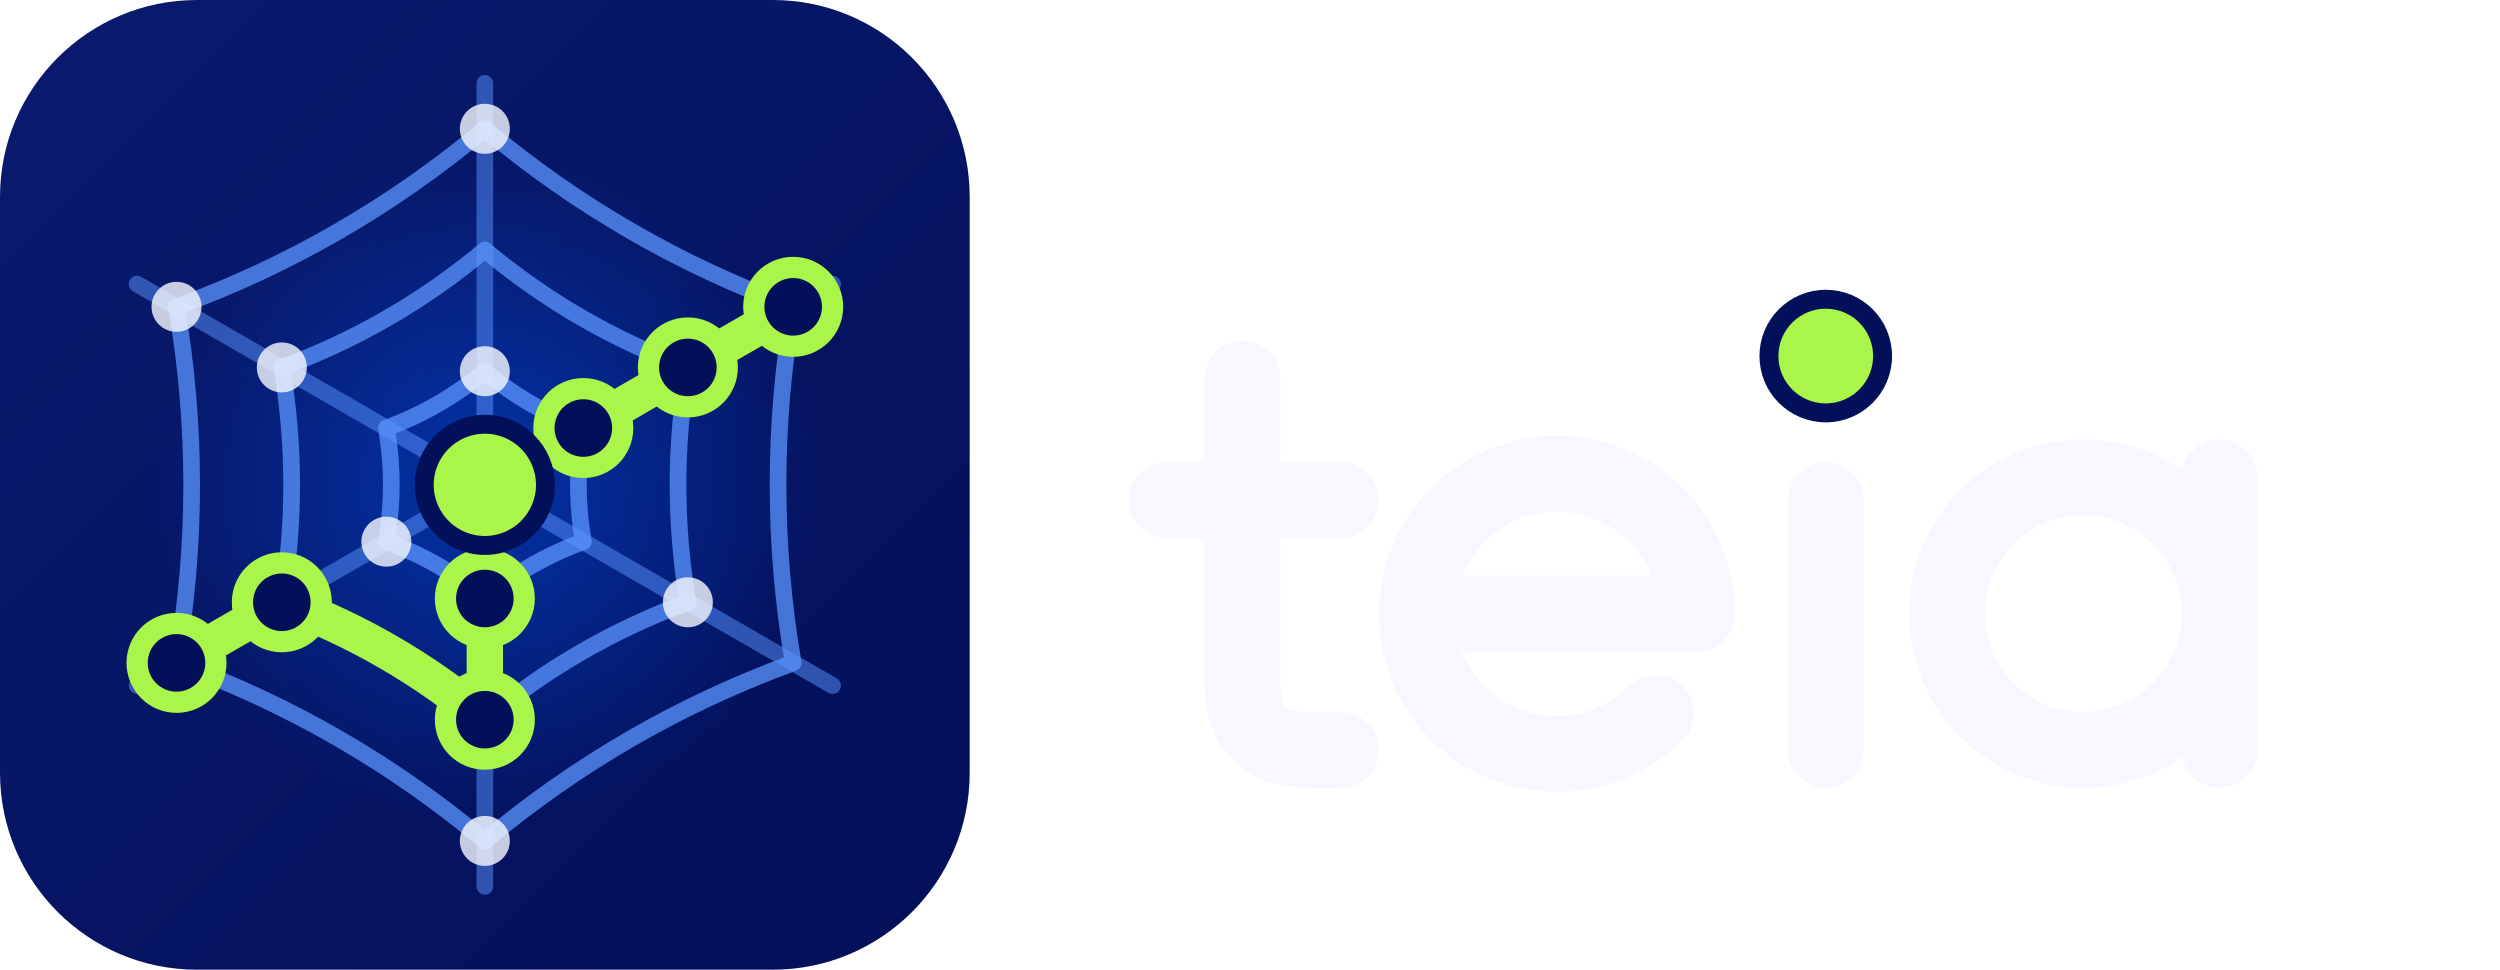
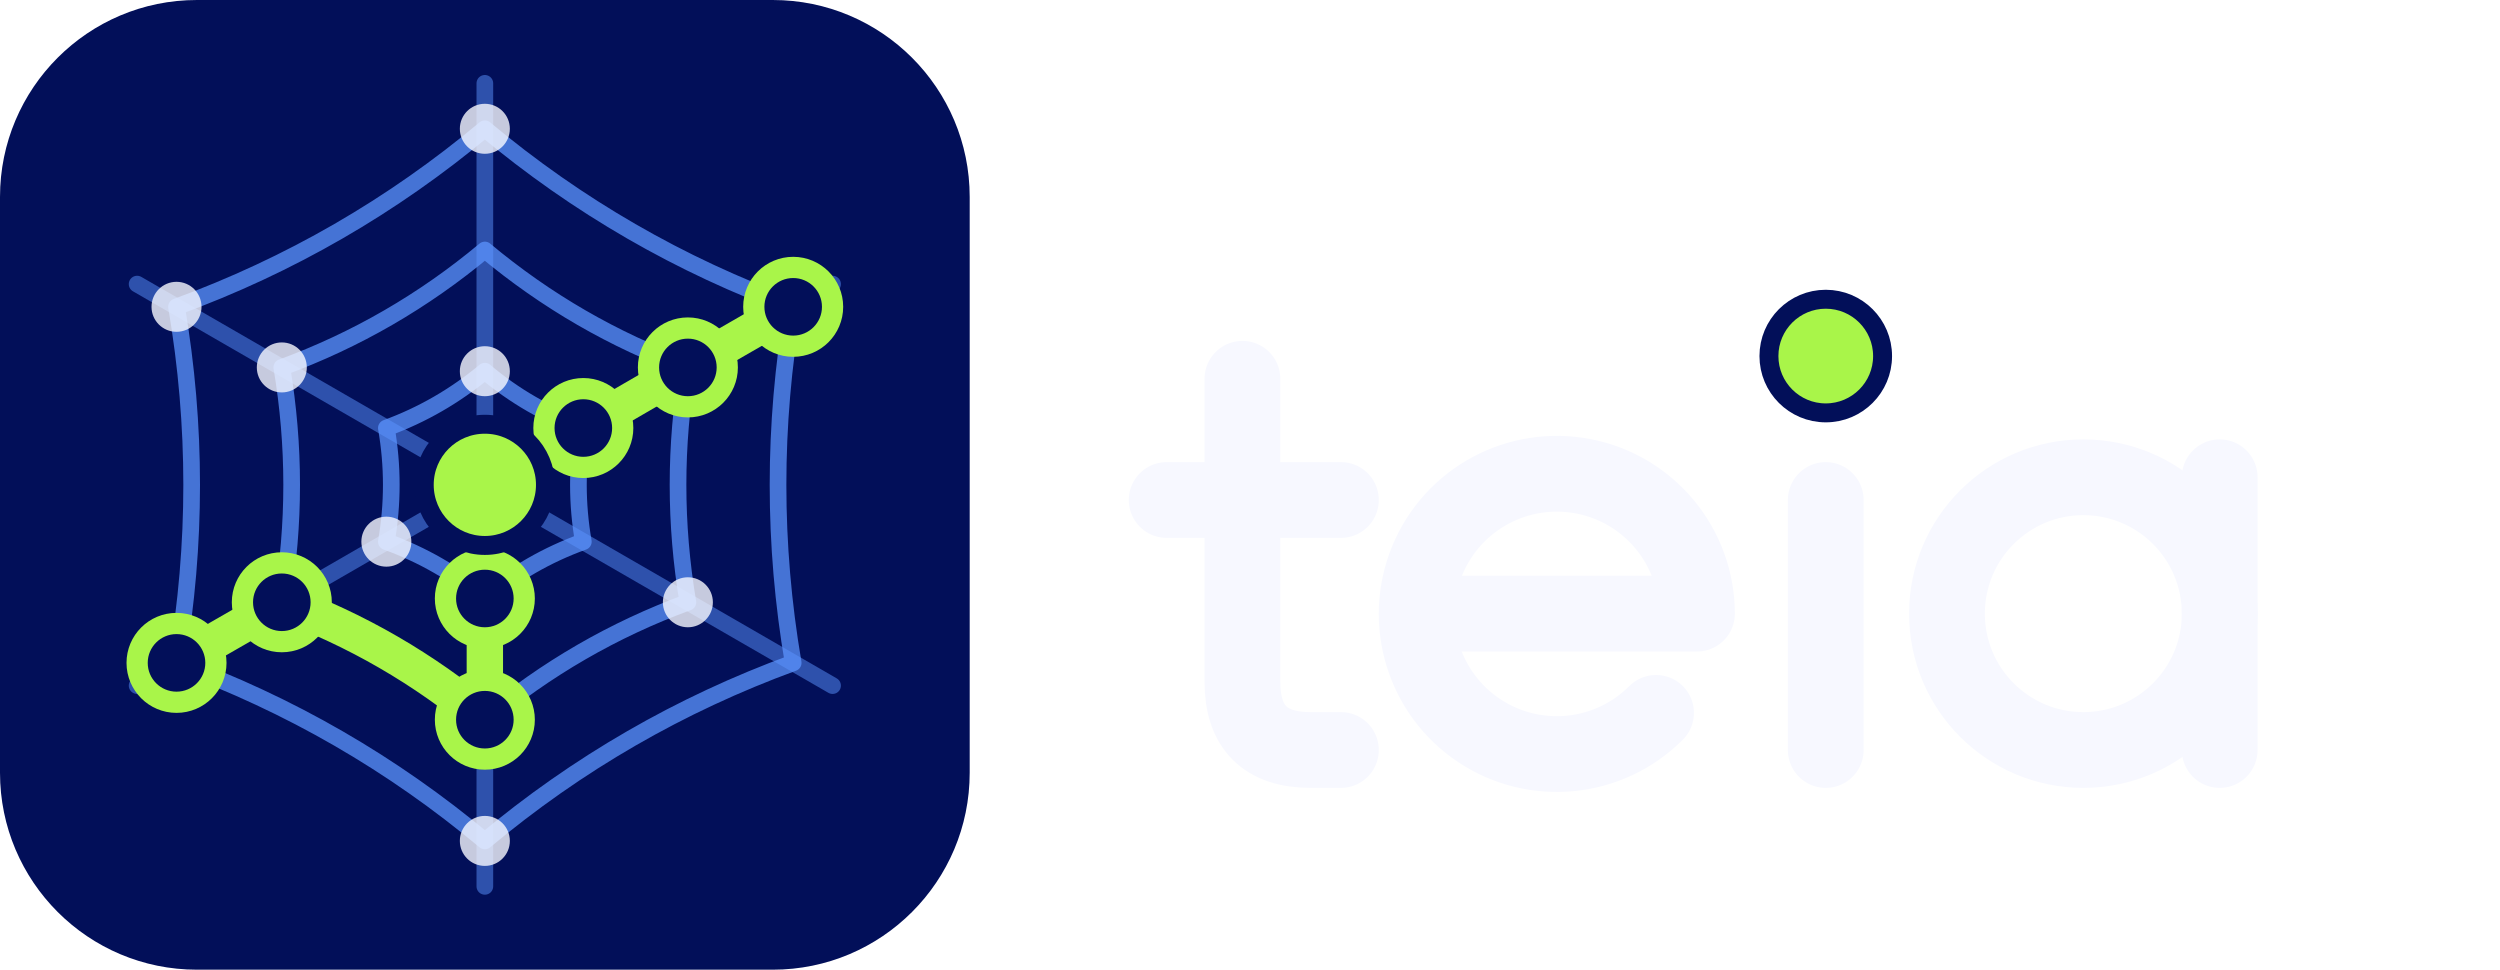
<svg xmlns="http://www.w3.org/2000/svg" viewBox="0 0 330 128" role="img" aria-label="teia">
-   <defs>
-     <linearGradient id="d-tile" x1="0" y1="0" x2="1" y2="1">
-       <stop offset="0" stop-color="#0a1a6e" />
-       <stop offset="1" stop-color="#020f59" />
-     </linearGradient>
-     <radialGradient id="d-glow" cx=".5" cy=".5" r=".5">
-       <stop offset="0" stop-color="#005aff" stop-opacity=".45" />
-       <stop offset="1" stop-color="#005aff" stop-opacity="0" />
-     </radialGradient>
-   </defs>
-   <rect width="128" height="128" rx="26" fill="url(#d-tile)" />
-   <circle cx="64" cy="64" r="44" fill="url(#d-glow)" />
+   <rect width="128" height="128" rx="26" fill="#020f59" />
  <g fill="none" stroke-linecap="round" stroke-linejoin="round">
    <path d="M64 64 L64.0 11.0 M64 64 L109.9 37.5 M64 64 L109.9 90.5 M64 64 L64.0 117.0 M64 64 L18.1 90.5 M64 64 L18.1 37.5" stroke="#5b94ff" stroke-opacity=".5" stroke-width="2.2" />
    <path d="M64.0 49.0 Q69.8 53.9 77.0 56.5 M77.0 56.5 Q75.7 64.0 77.0 71.5 M77.0 71.5 Q69.8 74.1 64.0 79.0 M64.0 79.0 Q58.2 74.1 51.0 71.5 M51.0 71.5 Q52.3 64.0 51.0 56.5 M51.0 56.5 Q58.1 53.9 64.0 49.0 M64.0 33.0 Q76.1 43.1 90.8 48.5 M90.8 48.5 Q88.2 64.0 90.8 79.5 M90.8 79.5 Q76.1 84.9 64.0 95.0 M64.0 95.0 Q51.9 84.9 37.2 79.5 M37.2 79.5 Q39.8 64.0 37.2 48.5 M37.2 48.5 Q51.9 43.1 64.0 33.0 M64.0 17.0 Q82.3 32.3 104.7 40.5 M104.7 40.5 Q100.7 64.0 104.7 87.5 M104.7 87.5 Q82.3 95.7 64.0 111.0 M64.0 111.0 Q45.7 95.7 23.3 87.5 M23.3 87.5 Q27.3 64.0 23.3 40.5 M23.3 40.5 Q45.7 32.3 64.0 17.0" stroke="#5b94ff" stroke-opacity=".75" stroke-width="2.2" />
    <path d="M23.3 87.5 L37.2 79.5 Q51.9 84.9 64.0 95.0 L64.0 79.0 L64 64 L77.0 56.5 L90.8 48.5 L104.7 40.5" stroke="#a9f549" stroke-width="4.8" />
  </g>
  <circle cx="64.0" cy="17.0" r="3.3" fill="#f7f8ff" fill-opacity=".8" />
  <circle cx="64.0" cy="111.0" r="3.3" fill="#f7f8ff" fill-opacity=".8" />
  <circle cx="23.3" cy="40.5" r="3.3" fill="#f7f8ff" fill-opacity=".8" />
  <circle cx="37.2" cy="48.5" r="3.3" fill="#f7f8ff" fill-opacity=".8" />
  <circle cx="90.8" cy="79.5" r="3.3" fill="#f7f8ff" fill-opacity=".8" />
  <circle cx="64.0" cy="49.0" r="3.3" fill="#f7f8ff" fill-opacity=".8" />
  <circle cx="51.0" cy="71.5" r="3.3" fill="#f7f8ff" fill-opacity=".8" />
  <circle cx="23.3" cy="87.5" r="5.2" fill="#020f59" stroke="#a9f549" stroke-width="2.8" />
  <circle cx="37.2" cy="79.5" r="5.2" fill="#020f59" stroke="#a9f549" stroke-width="2.8" />
  <circle cx="64.0" cy="95.0" r="5.2" fill="#020f59" stroke="#a9f549" stroke-width="2.8" />
  <circle cx="64.0" cy="79.0" r="5.2" fill="#020f59" stroke="#a9f549" stroke-width="2.8" />
  <circle cx="77.0" cy="56.5" r="5.2" fill="#020f59" stroke="#a9f549" stroke-width="2.8" />
  <circle cx="90.8" cy="48.5" r="5.2" fill="#020f59" stroke="#a9f549" stroke-width="2.8" />
  <circle cx="104.7" cy="40.5" r="5.2" fill="#020f59" stroke="#a9f549" stroke-width="2.8" />
  <circle cx="64" cy="64" r="8" fill="#a9f549" stroke="#020f59" stroke-width="2.5" />
  <g transform="translate(150 0)" fill="none" stroke="#f7f8ff" stroke-width="10" stroke-linecap="round" stroke-linejoin="round">
    <path d="M14 50 V90 Q14 99 23 99 H27" />
    <path d="M4 66 H27" />
    <path d="M38 81 H74 A18.5 18.5 0 1 0 68.6 94.1" />
    <path d="M91 66 V99" />
    <circle cx="125" cy="81" r="18" />
    <path d="M143 63 V99" />
  </g>
  <circle cx="241" cy="47" r="7.5" fill="#a9f549" stroke="#020f59" stroke-width="2.5" />
</svg>
